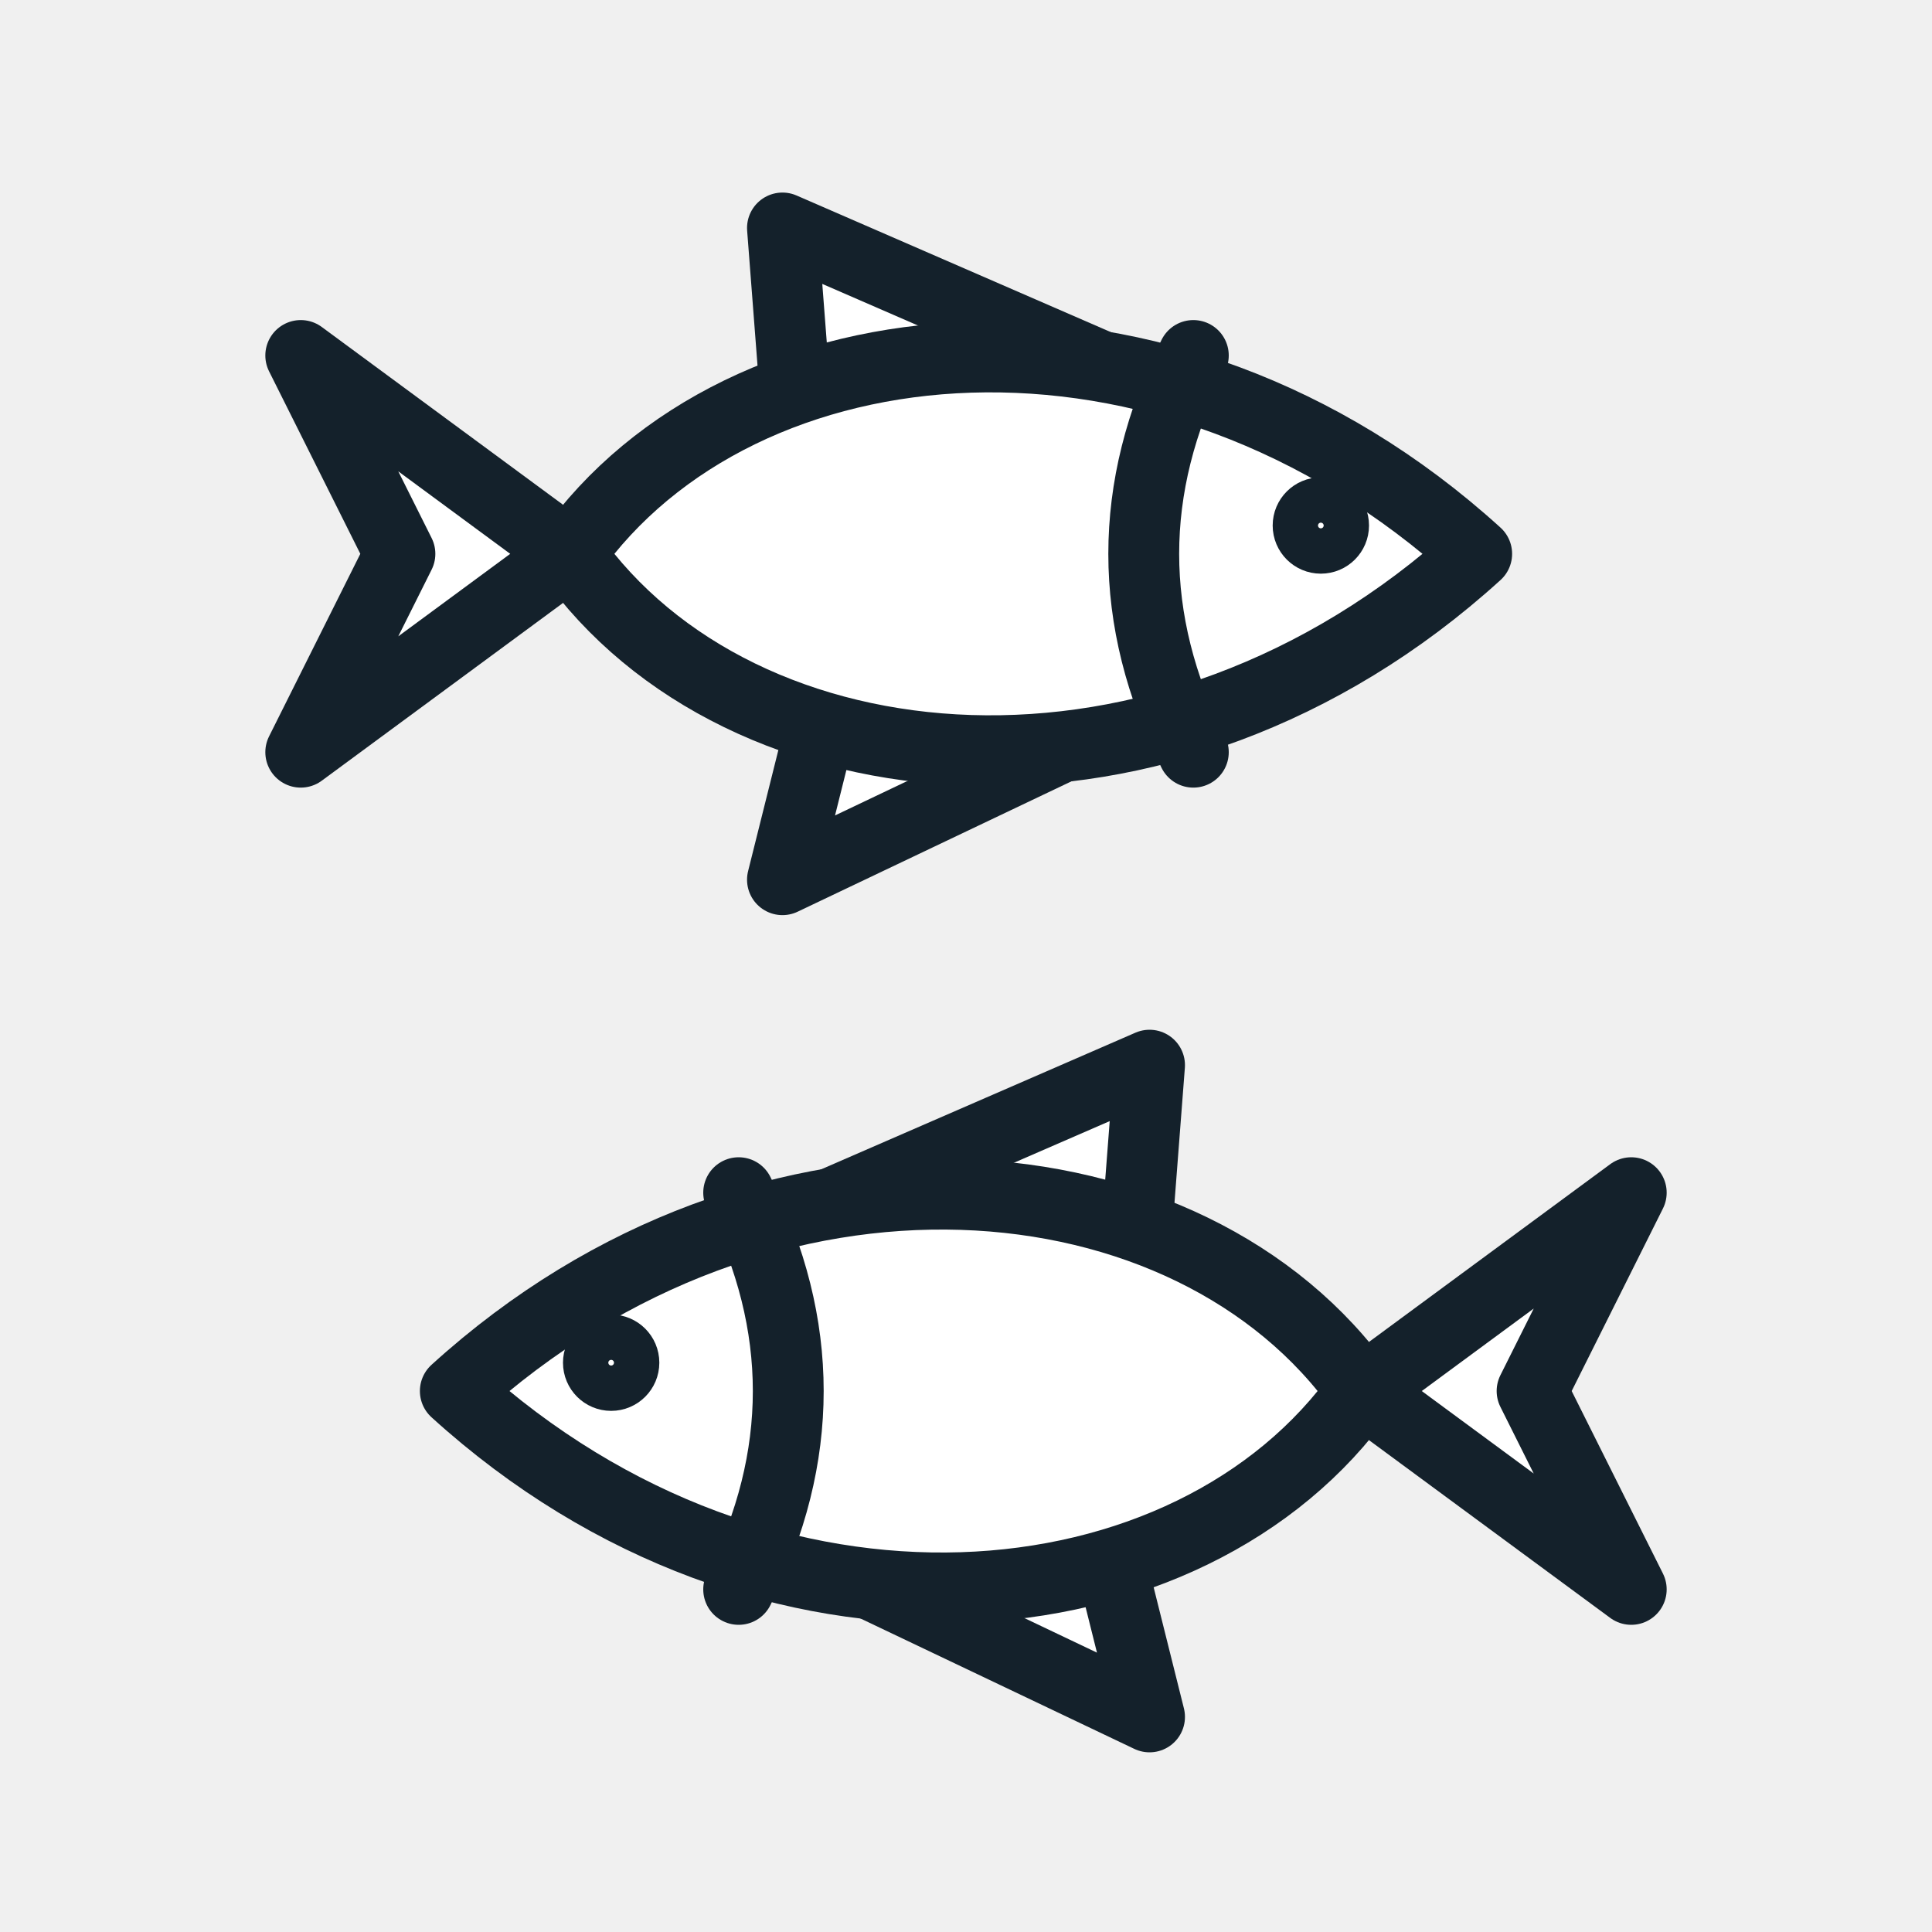
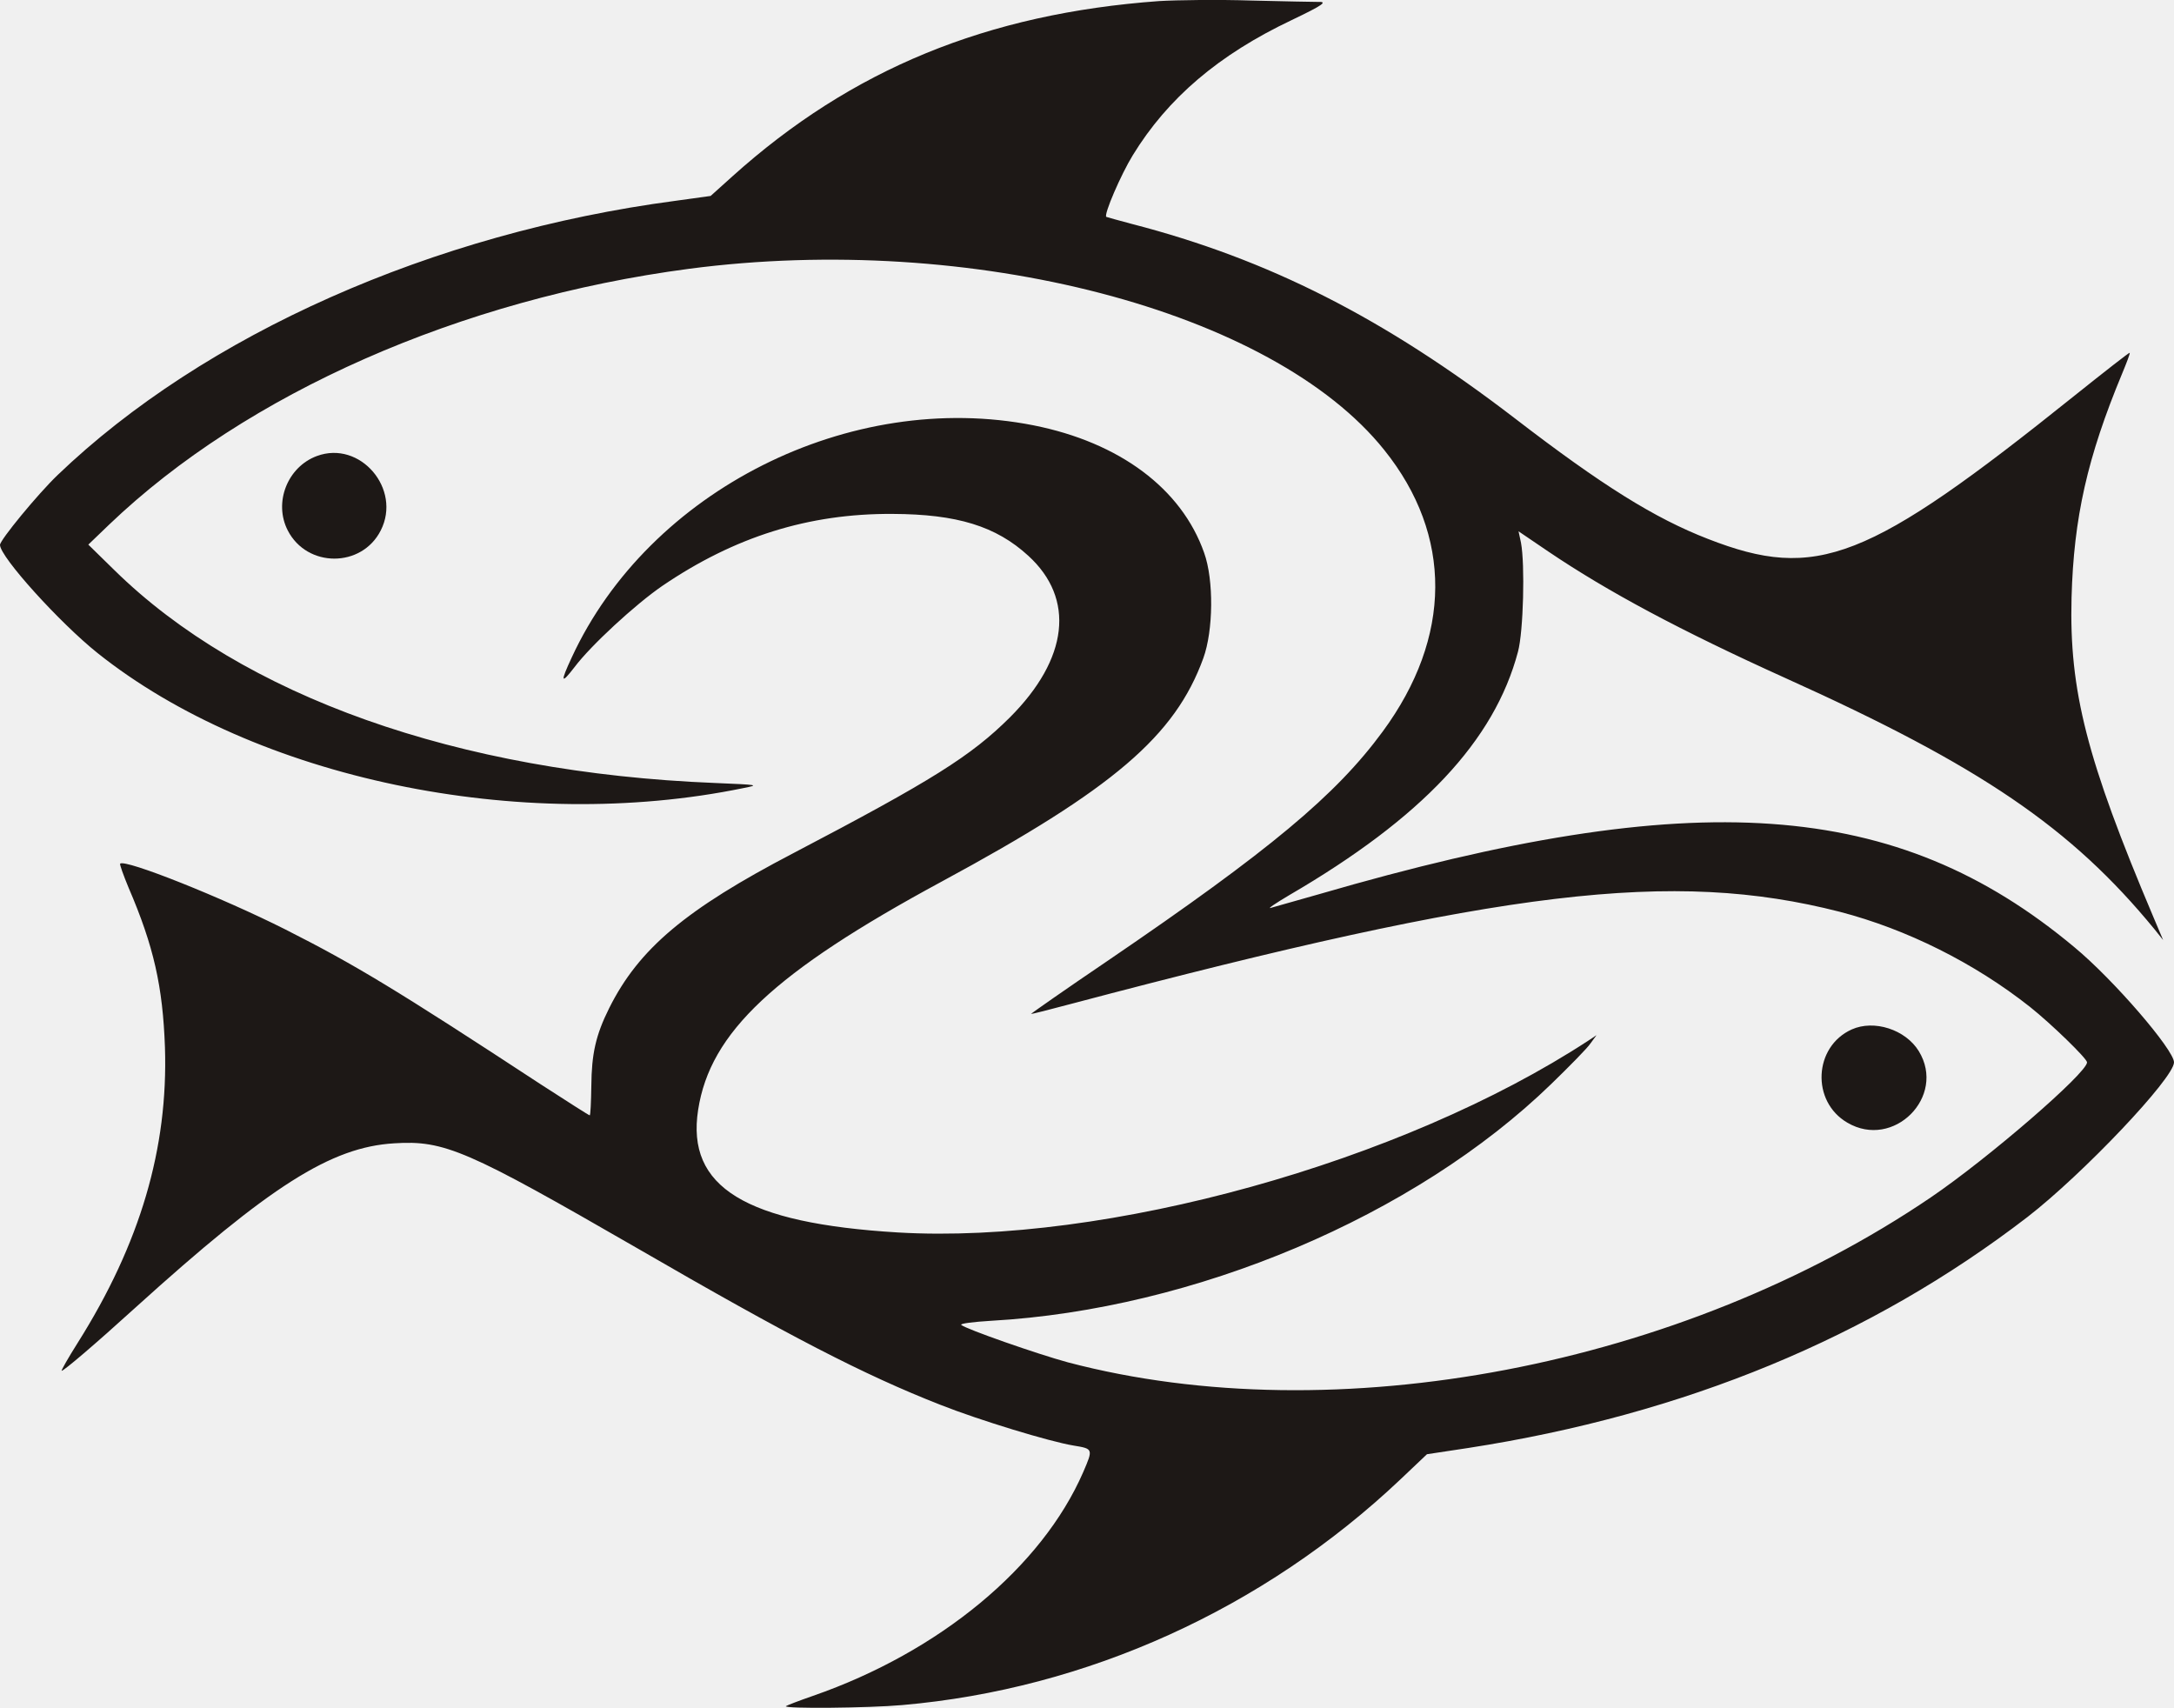
- <svg xmlns="http://www.w3.org/2000/svg" xmlns:xlink="http://www.w3.org/1999/xlink" viewBox="0 0 120 120" width="120" height="120">
-   <defs>
-     <g id="fish" stroke-width="5" stroke-linejoin="round" stroke-linecap="round">
-       <path d="M46 20 L45 7 L68 17 Z" />
-       <path d="M48 41 L45 53 L66 43 Z" />
-       <path d="M30 30 L11 16 L18 30 L11 44 Z" />
-       <path d="M30 30 C42 13 72 10 94 30 C72 50 42 47 30 30 Z" />
-       <path d="M74 16 Q67 30 74 44" fill="none" />
-       <circle cx="83" cy="28" r="1.6" stroke-width="3.6" />
-     </g>
-   </defs>
-   <g fill="#ffffff" stroke="#14212b">
-     <use href="#fish" xlink:href="#fish" transform="translate(9,8) scale(.88)" />
-     <use href="#fish" xlink:href="#fish" transform="translate(111,60) scale(-.88,.88)" />
+ <svg xmlns="http://www.w3.org/2000/svg" viewBox="0 0 800.0 628.4">
+   <g transform="translate(0.00,628.40) scale(0.10,-0.10)" fill="#1d1816">
+     <path d="M4265 6280 c-633 -46 -1132 -251 -1570 -645 l-80 -72 -130 -18 c-892 -118 -1734 -492 -2273 -1009 -73 -70 -212 -239 -212 -257 0 -44 220 -287 359 -398 579 -462 1555 -666 2376 -497 60 12 59 12 -106 19 -945 38 -1736 319 -2209 784 l-95 93 77 74 c505 483 1293 830 2134 941 1038 136 2147 -153 2558 -667 252 -314 250 -688 -6 -1036 -172 -234 -414 -436 -1010 -842 -158 -107 -285 -196 -284 -197 1 -1 69 16 151 38 1587 420 2211 495 2825 338 246 -64 495 -188 700 -350 78 -62 210 -190 210 -204 0 -39 -363 -353 -575 -497 -918 -623 -2191 -866 -3175 -607 -111 30 -377 123 -393 138 -4 5 45 11 110 15 749 42 1560 385 2061 871 68 66 134 133 145 150 l22 30 -30 -20 c-685 -448 -1776 -751 -2541 -706 -562 34 -779 167 -735 451 44 285 280 507 896 840 633 342 859 536 963 822 37 102 39 288 3 388 -83 236 -311 406 -628 469 -674 133 -1415 -239 -1699 -854 -43 -92 -40 -101 10 -36 60 80 224 231 323 299 266 181 539 267 848 265 237 -1 380 -45 499 -154 173 -158 148 -379 -68 -595 -143 -142 -286 -232 -796 -499 -397 -207 -569 -352 -678 -570 -50 -100 -65 -169 -66 -287 -1 -60 -3 -108 -6 -108 -3 0 -84 52 -180 114 -534 350 -685 441 -940 570 -232 117 -590 260 -608 242 -2 -3 12 -42 31 -88 93 -216 126 -364 134 -588 12 -371 -91 -722 -321 -1087 -36 -57 -62 -103 -59 -103 8 0 120 95 273 234 494 447 718 589 950 603 186 12 269 -25 895 -386 556 -322 832 -465 1115 -576 144 -57 404 -136 490 -150 73 -12 73 -12 36 -98 -152 -349 -528 -661 -994 -823 -52 -18 -96 -35 -100 -38 -9 -10 305 -7 428 4 679 59 1330 354 1834 831 l97 92 152 23 c795 123 1481 406 2058 850 204 158 539 511 539 569 0 46 -223 305 -367 424 -654 546 -1392 598 -2778 195 -88 -25 -169 -48 -180 -51 -11 -3 20 18 69 47 489 285 755 568 842 896 20 75 26 321 11 401 l-9 42 109 -74 c219 -148 486 -291 873 -466 719 -324 1052 -551 1358 -924 l32 -40 -36 85 c-245 579 -310 832 -301 1175 8 294 58 516 186 824 17 41 30 75 28 77 -1 2 -92 -69 -202 -157 -762 -611 -950 -684 -1350 -528 -196 76 -390 197 -711 444 -481 369 -906 585 -1409 715 -49 13 -92 25 -94 26 -10 8 54 156 97 226 129 211 317 371 585 498 117 56 135 69 95 67 -13 0 -122 2 -243 5 -121 4 -274 2 -340 -2z" />
+     <path d="M1166 4606 c-108 -40 -160 -171 -107 -274 71 -138 272 -138 342 0 78 153 -76 333 -235 274z" />
+     <path d="M6814 2496 c-140 -63 -150 -265 -16 -343 170 -100 365 96 263 263 -49 80 -165 117 -247 80z" />
  </g>
</svg>
